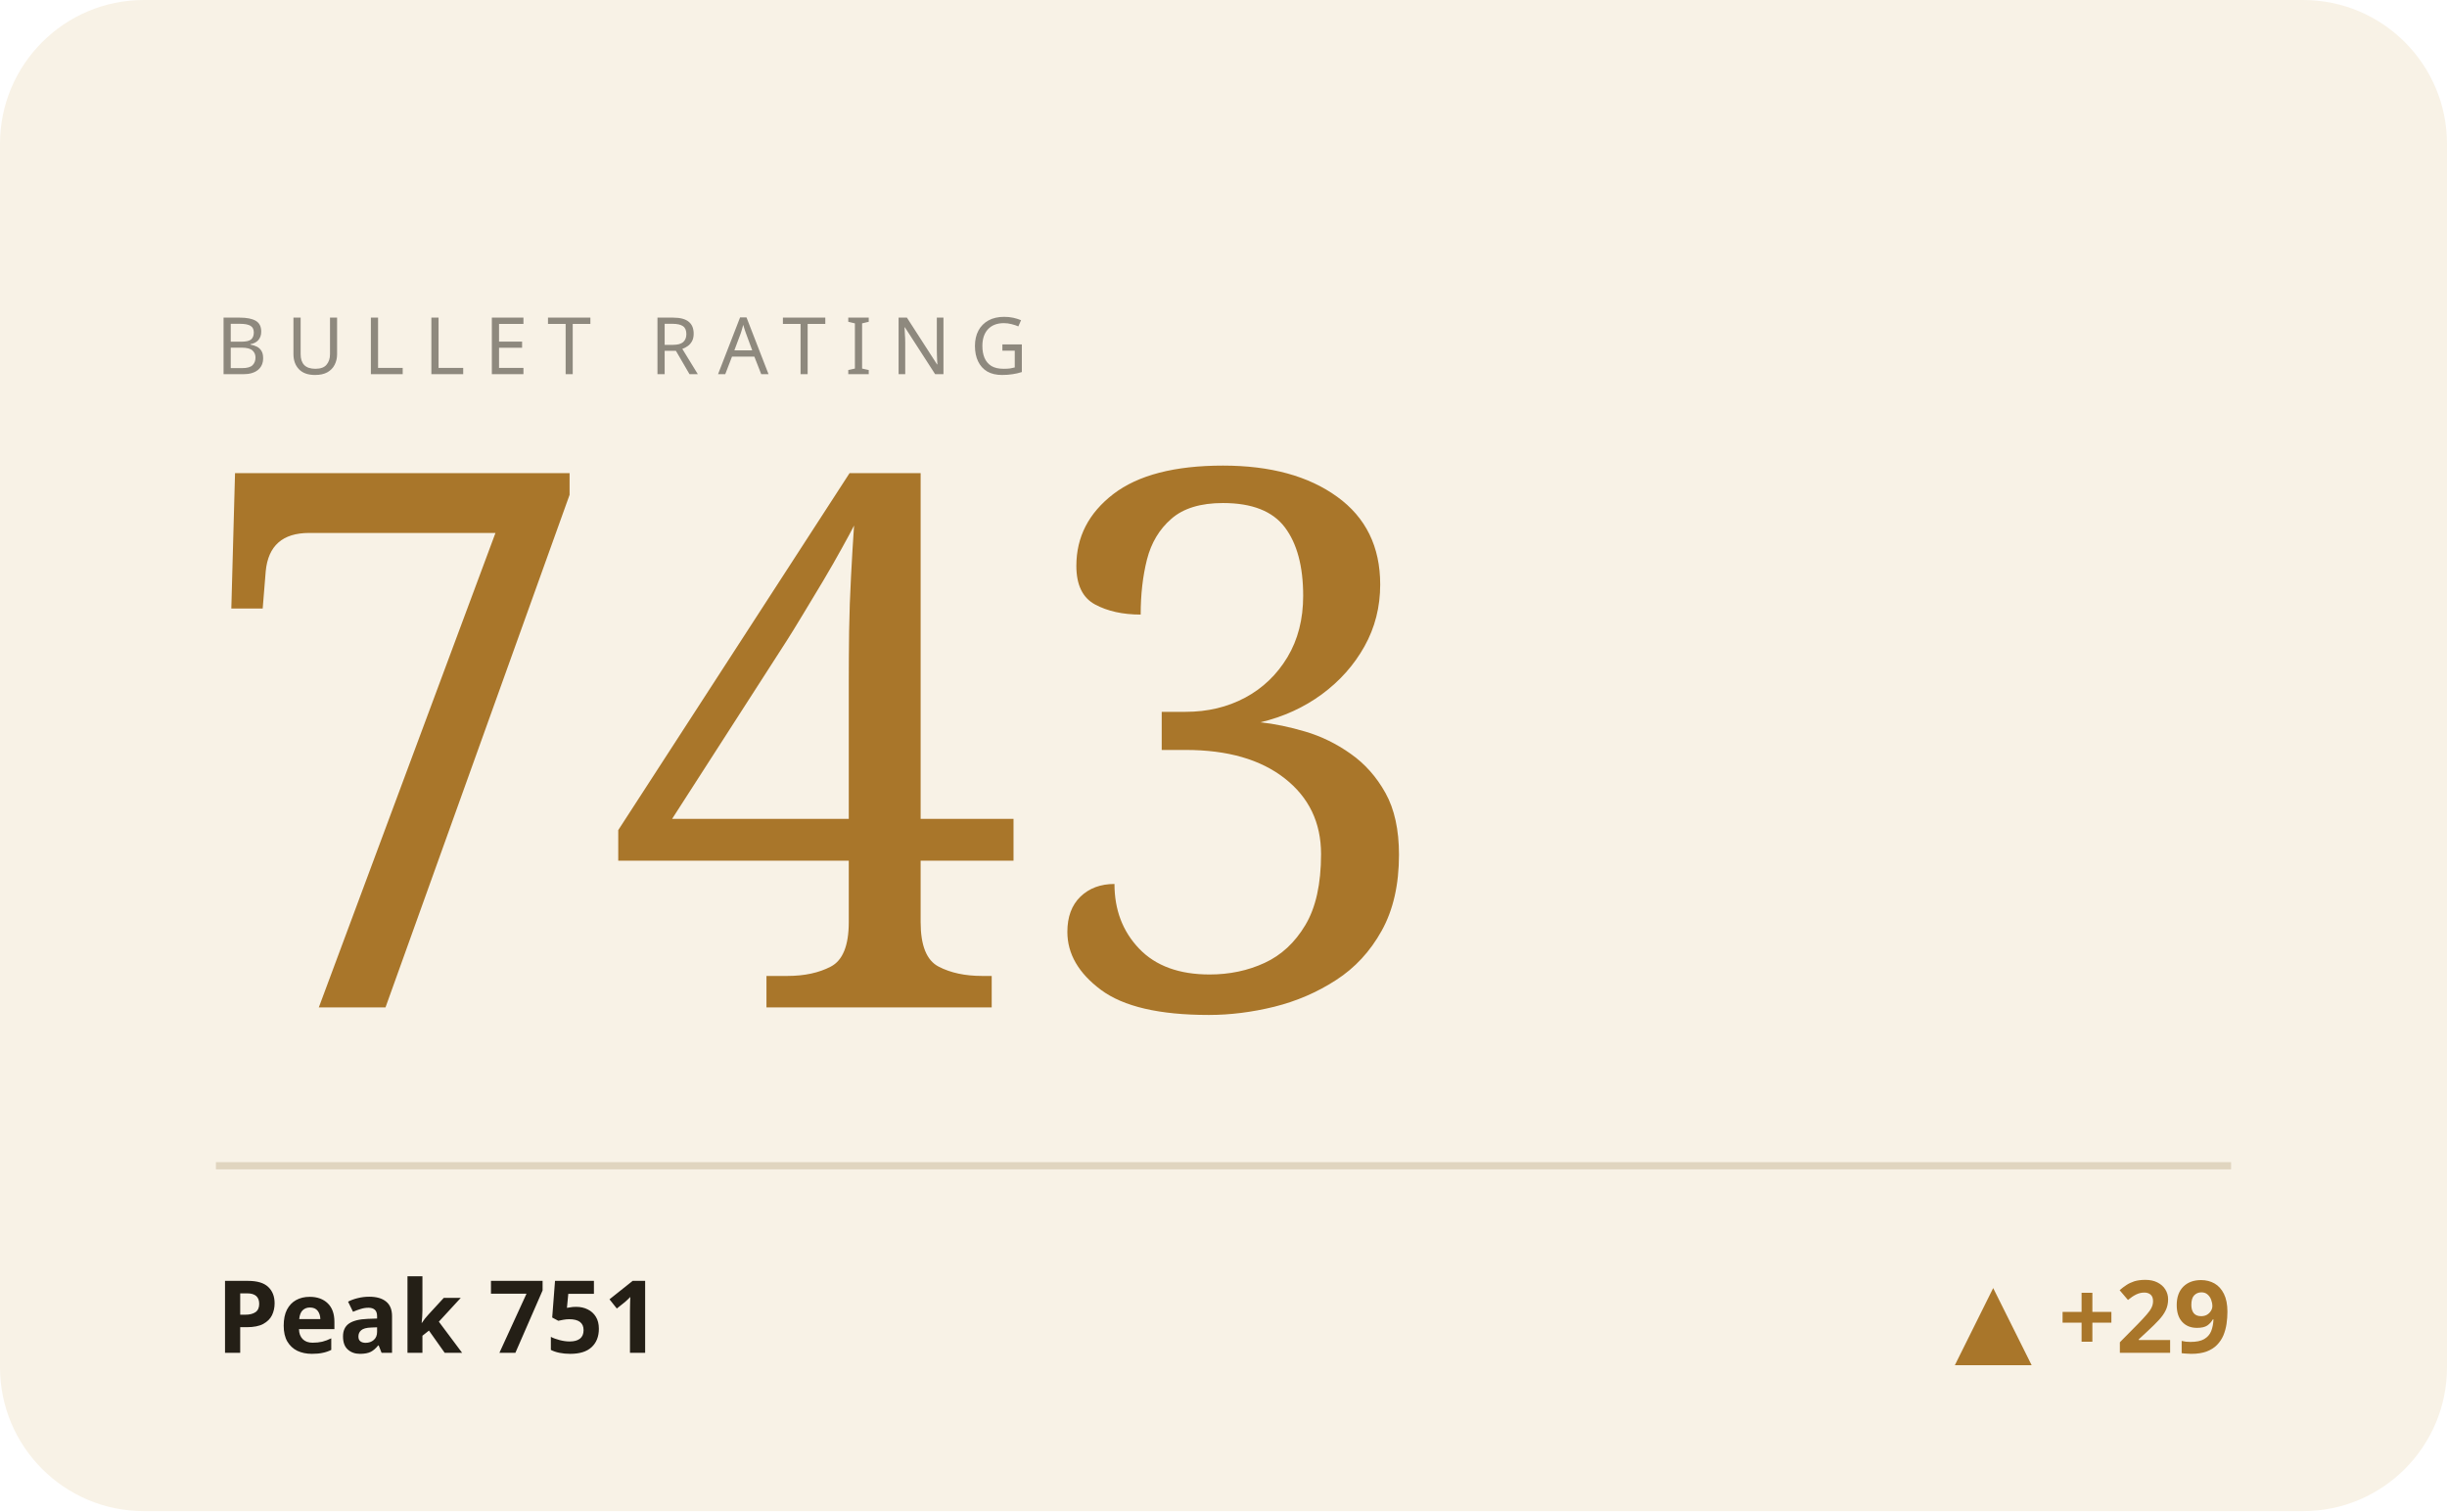
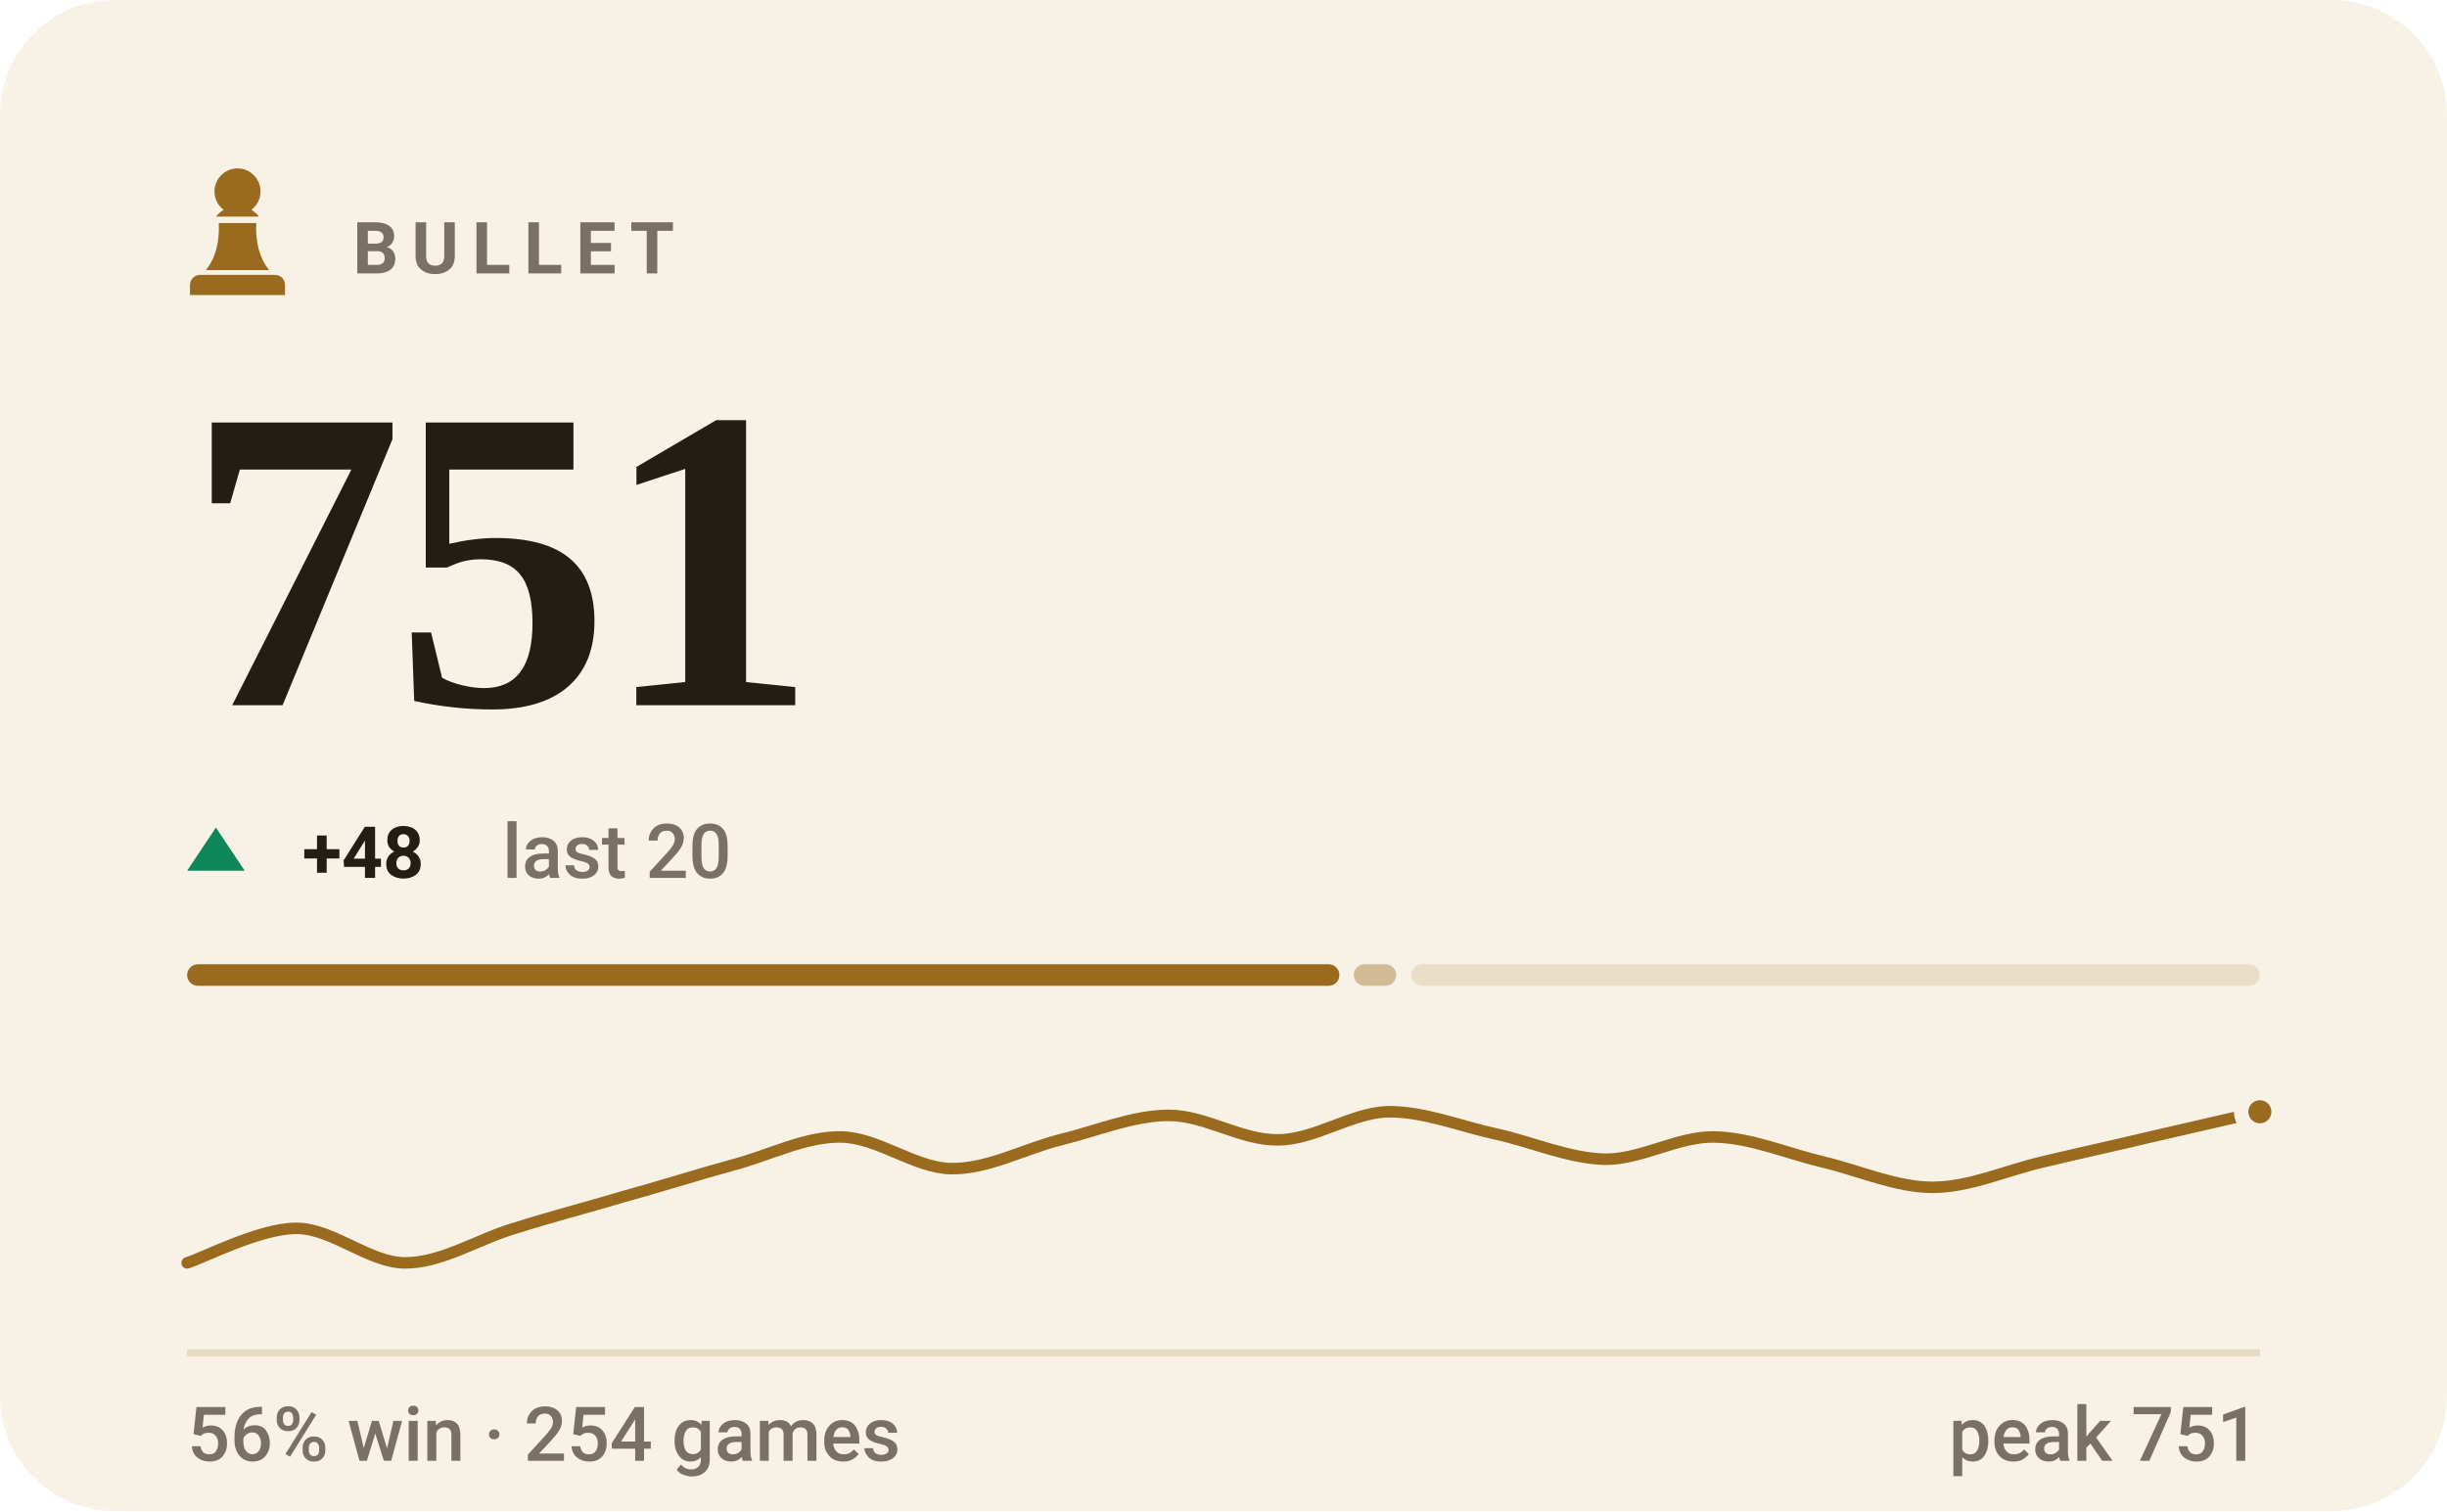
- <svg xmlns="http://www.w3.org/2000/svg" viewBox="0 0 340 210" width="340" height="210" role="img" aria-label="BULLET hero">
-   <style>text{fill:#241f16}.bg{fill:#f8f2e6}.acc{fill:#a9762a}.ln{stroke:#a9762a}.area{fill:#a9762a;opacity:.07}.peak{stroke:#a9762a;opacity:.3}.chip{fill:#a9762a;opacity:.14}.down{fill:#b26038}.rule{stroke:#e0d5bf}svg{font-family:'Space Grotesk',system-ui,sans-serif}.lbl{font-weight:600;font-size:11px;letter-spacing:.16em}.big{font-weight:700;font-size:34px;letter-spacing:-.02em}.mid{font-weight:600;font-size:14px}.mut{font-weight:500;font-size:11px;opacity:.5}.ser{font-family:'Instrument Serif',serif;font-weight:400;letter-spacing:0}.mono{font-family:'JetBrains Mono',monospace}.ln{fill:none;stroke-width:2.5;stroke-linecap:round;stroke-linejoin:round}.thin{stroke-width:1.6}.draw{stroke-dasharray:1;stroke-dashoffset:0;animation:draw 2.3s cubic-bezier(.6,.05,.2,1) .25s backwards}.dot{animation:pulse 2s ease-in-out infinite}.glow{animation:glow 3.4s ease-in-out infinite}.float{animation:float 6.5s ease-in-out infinite}.shim{animation:shim 3s ease-in-out infinite}@keyframes draw{from{stroke-dashoffset:1}to{stroke-dashoffset:0}}@keyframes pulse{0%,100%{r:4.5;opacity:1}50%{r:8;opacity:.45}}@keyframes glow{0%,100%{opacity:.14}50%{opacity:.34}}@keyframes float{0%,100%{transform:translateY(0)}50%{transform:translateY(-7px)}}@keyframes shim{0%,100%{opacity:.5}50%{opacity:1}}</style>
-   <rect class="bg" width="340" height="210" rx="20" />
-   <text class="mut" x="30" y="52" style="letter-spacing:.24em">BULLET RATING</text>
-   <text class="acc ser" x="26" y="140" style="font-size:104px">743</text>
-   <line class="rule" x1="30" y1="162" x2="310" y2="162" />
-   <text class="mid" x="30" y="188">Peak 751</text>
-   <text class="acc mid" x="310" y="188" text-anchor="end">▲ +29</text>
+ <svg xmlns="http://www.w3.org/2000/svg" viewBox="0 0 340 210" width="340" height="210" role="img" aria-label="BULLET rating 751, 56% win rate over 254 games">
+   <style>svg{font-family:-apple-system,BlinkMacSystemFont,'Segoe UI',Roboto,'Helvetica Neue',Arial,sans-serif}text{fill:#221d15;white-space:pre}.bg{fill:#f8f2e6}.acc{fill:#9a6a1e}.win{fill:#0d8659}.draw{fill:#7c7f85}.loss{fill:#c0332f}.lbl{font-size:10px;font-weight:600;letter-spacing:.18em;fill:#7a7164}.cap{font-size:10.5px;font-weight:500;fill:#7a7164}.num{font-family:Georgia,'Times New Roman',Times,serif;font-weight:700;letter-spacing:-.02em}.tick{font-size:9px;font-weight:500;fill:#7a7164;opacity:.75}.dl{font-size:10px;font-weight:600}.rule{stroke:#e5dac4;stroke-width:1;fill:none}.grid{stroke:#e5dac4;stroke-width:1;fill:none;opacity:.7}.ln{fill:none;stroke:#9a6a1e;stroke-width:2;stroke-linecap:round;stroke-linejoin:round}.ring{stroke:#f8f2e6;stroke-width:2}.hollow{fill:none;stroke-width:1.5}.sq{fill:#221d15;opacity:.035}</style>
+   <rect class="bg" width="340" height="210" rx="16" />
+   <g class="acc" transform="translate(23.0,21.8) scale(0.2)">
+     <path d="M50 8c-8.8 0-16 7.2-16 16 0 5.2 2.5 9.9 6.4 12.8-2.1 1.2-3.9 2.8-5.3 4.7h29.8c-1.4-1.9-3.2-3.5-5.3-4.7C63.5 33.9 66 29.2 66 24c0-8.8-7.2-16-16-16zM37 46c.6 13.6-2.4 24.5-9 32.7h44c-6.6-8.2-9.6-19.1-9-32.7H37zM24 82h52c3.9 0 7 3.1 7 7v7H17v-7c0-3.9 3.1-7 7-7z" />
+   </g>
+   <text class="lbl" x="49" y="38">BULLET</text>
+   <text class="num" x="26" y="98" style="font-size:60px">751</text>
+   <path fill="#0d8659" d="M30 115L34 121H26Z" />
+   <text class="dl" x="42" y="122" fill="#0d8659">+48</text>
+   <text class="cap" x="69.8" y="122">last 20</text>
+   <rect x="26.0" y="134" width="160.1" height="3" rx="1.5" fill="#9a6a1e" opacity="1" />
+   <rect x="188.1" y="134" width="5.9" height="3" rx="1.5" fill="#9a6a1e" opacity="0.4" />
+   <rect x="196.1" y="134" width="117.9" height="3" rx="1.5" fill="#9a6a1e" opacity="0.15" />
+   <path class="ln" style="stroke-width:1.6" d="M26.0 175.5C28.5 174.7 36.1 170.7 41.2 170.7C46.2 170.7 51.3 175.5 56.3 175.5C61.4 175.5 66.4 172.2 71.5 170.7C76.5 169.1 81.6 167.8 86.6 166.3C91.7 164.9 96.7 163.3 101.8 161.9C106.8 160.6 111.9 157.9 116.9 158.0C122.0 158.1 127.1 162.3 132.1 162.4C137.2 162.5 142.2 159.7 147.3 158.4C152.3 157.2 157.4 155.0 162.4 155.0C167.5 155.0 172.5 158.5 177.6 158.4C182.6 158.4 187.7 154.7 192.7 154.5C197.8 154.4 202.8 156.5 207.9 157.6C212.9 158.7 218.0 161.0 223.1 161.1C228.1 161.1 233.2 157.9 238.2 158.0C243.3 158.1 248.3 160.3 253.4 161.5C258.4 162.7 263.5 165.0 268.5 165.0C273.6 165.0 278.6 162.7 283.7 161.5C288.7 160.3 293.8 159.2 298.8 158.0C303.9 156.8 311.5 155.1 314.0 154.5" />
+   <circle class="acc ring" cx="314.0" cy="154.5" r="2.6" />
+   <line class="rule" x1="26" y1="188" x2="314" y2="188" />
+   <text class="cap" x="26" y="203">56% win · 254 games</text>
+   <text class="cap" x="314" y="203" text-anchor="end">peak 751</text>
</svg>
